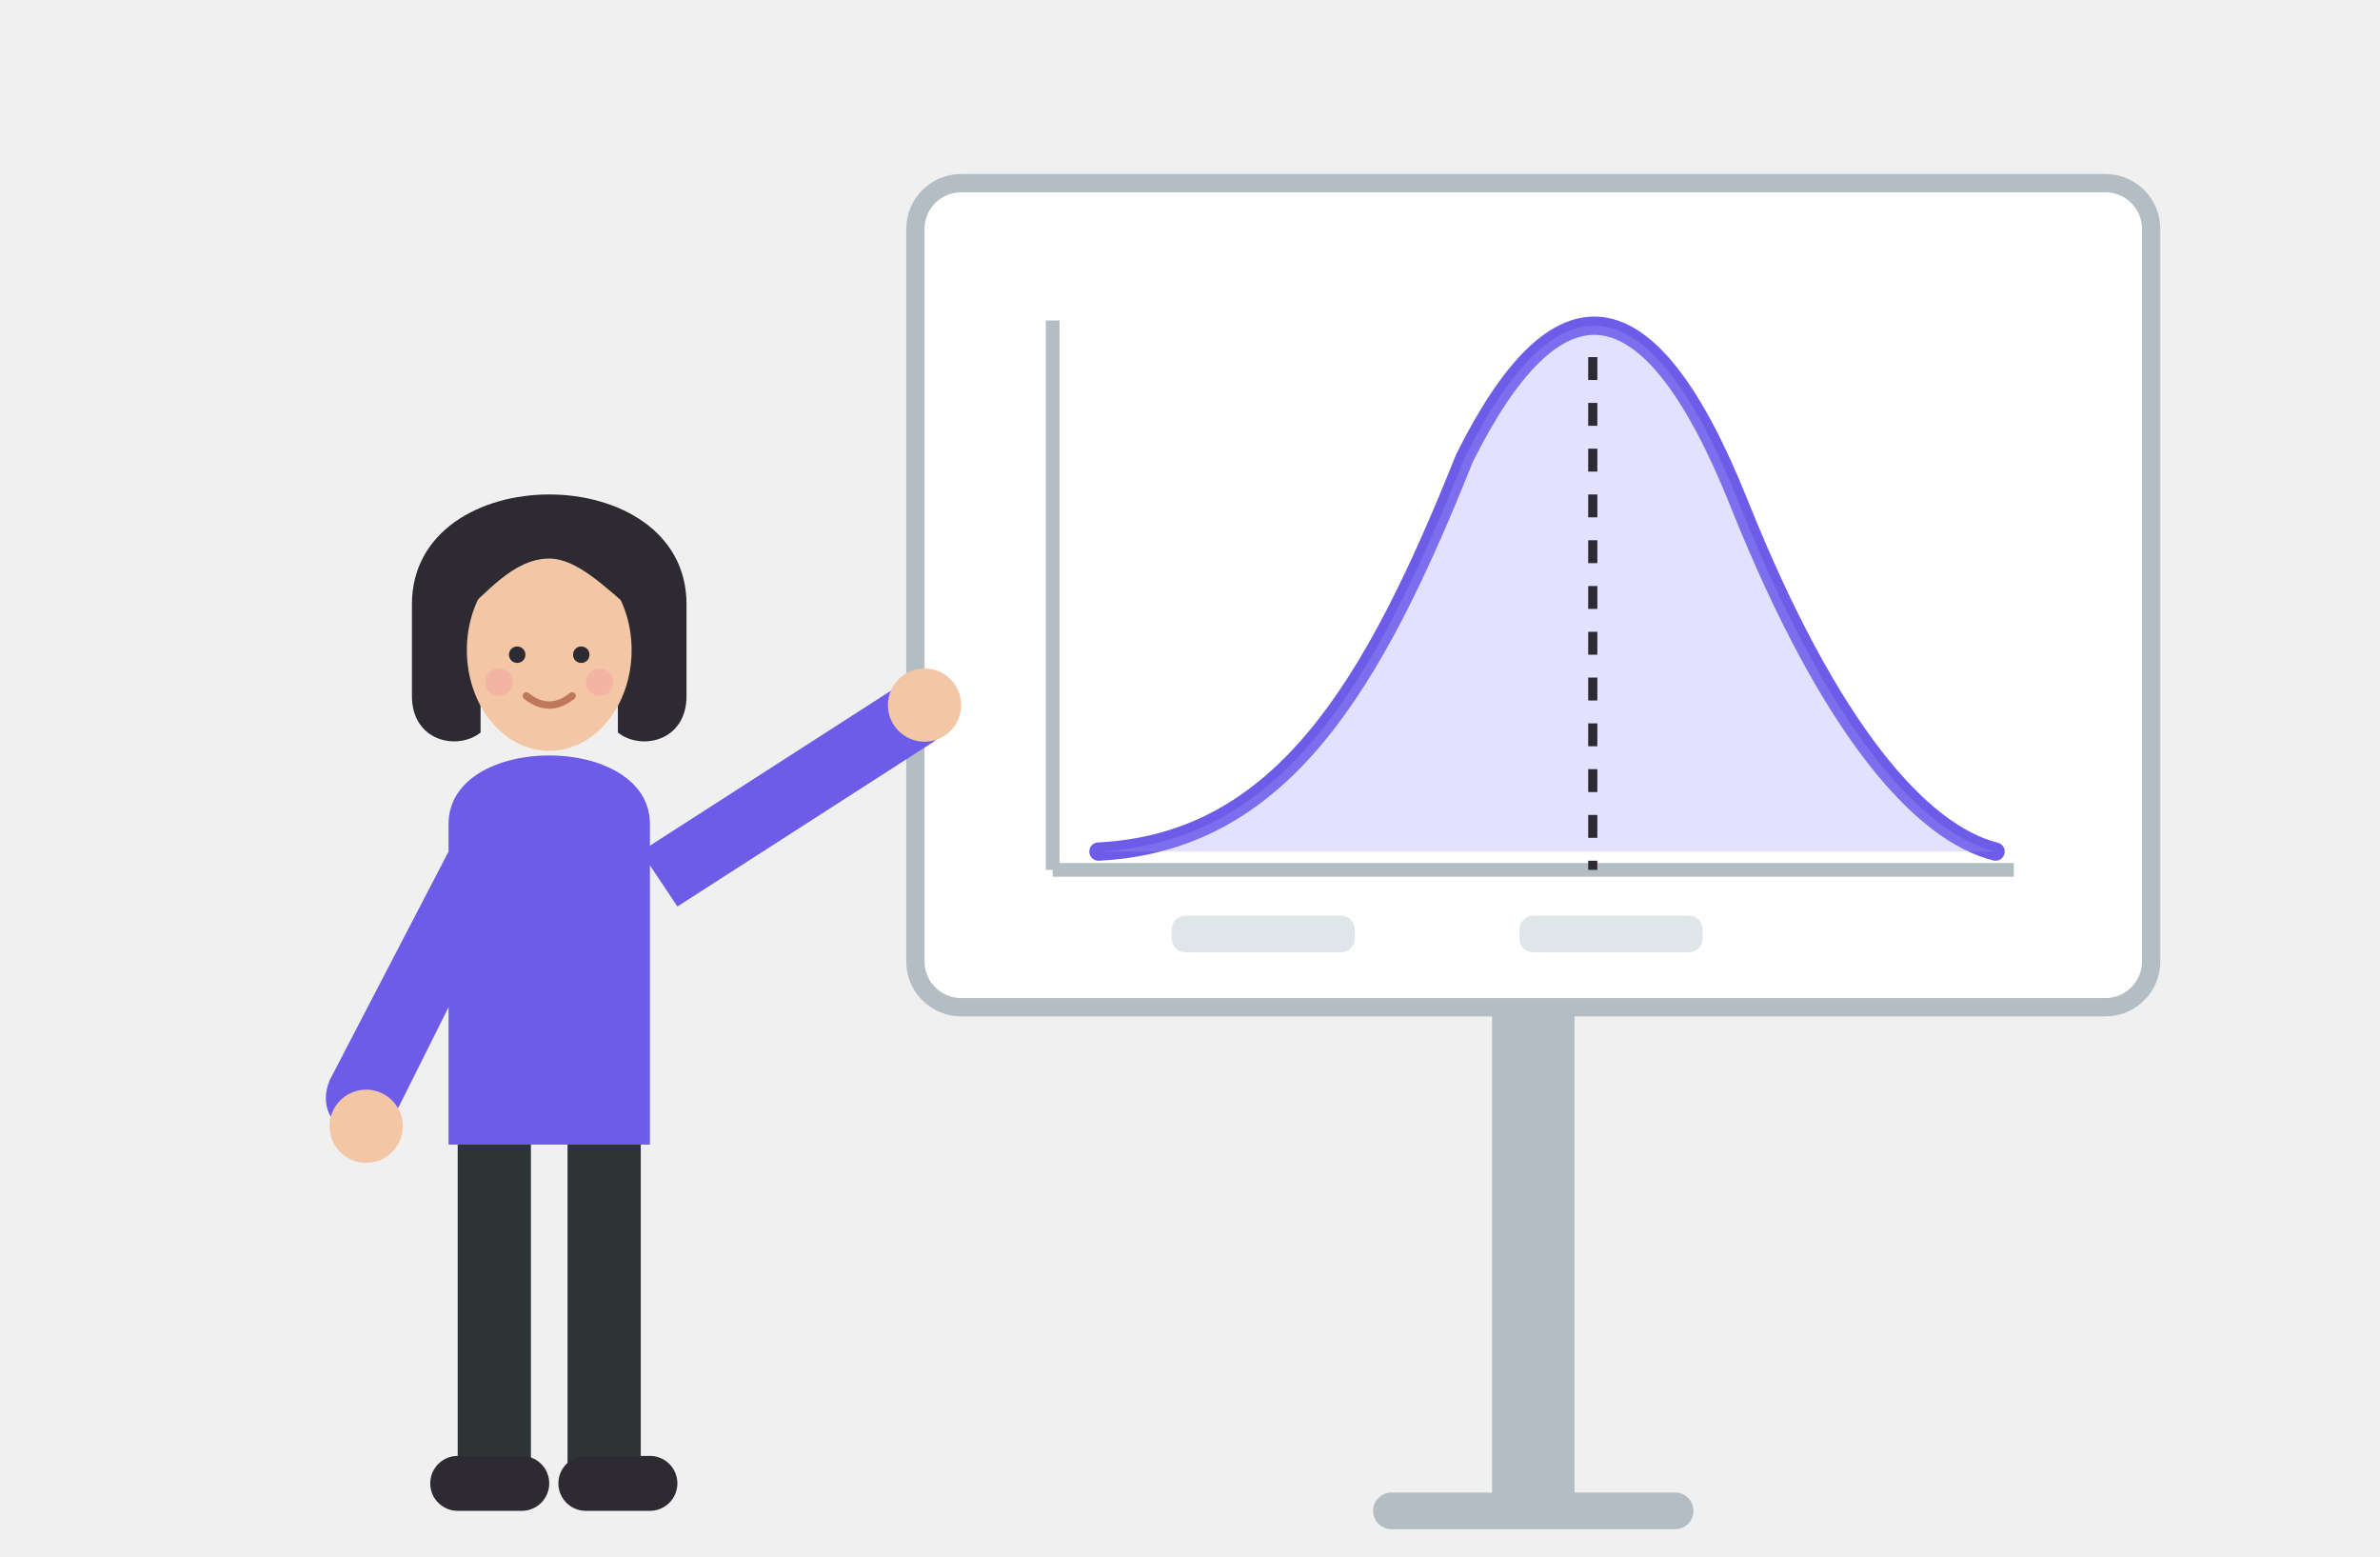
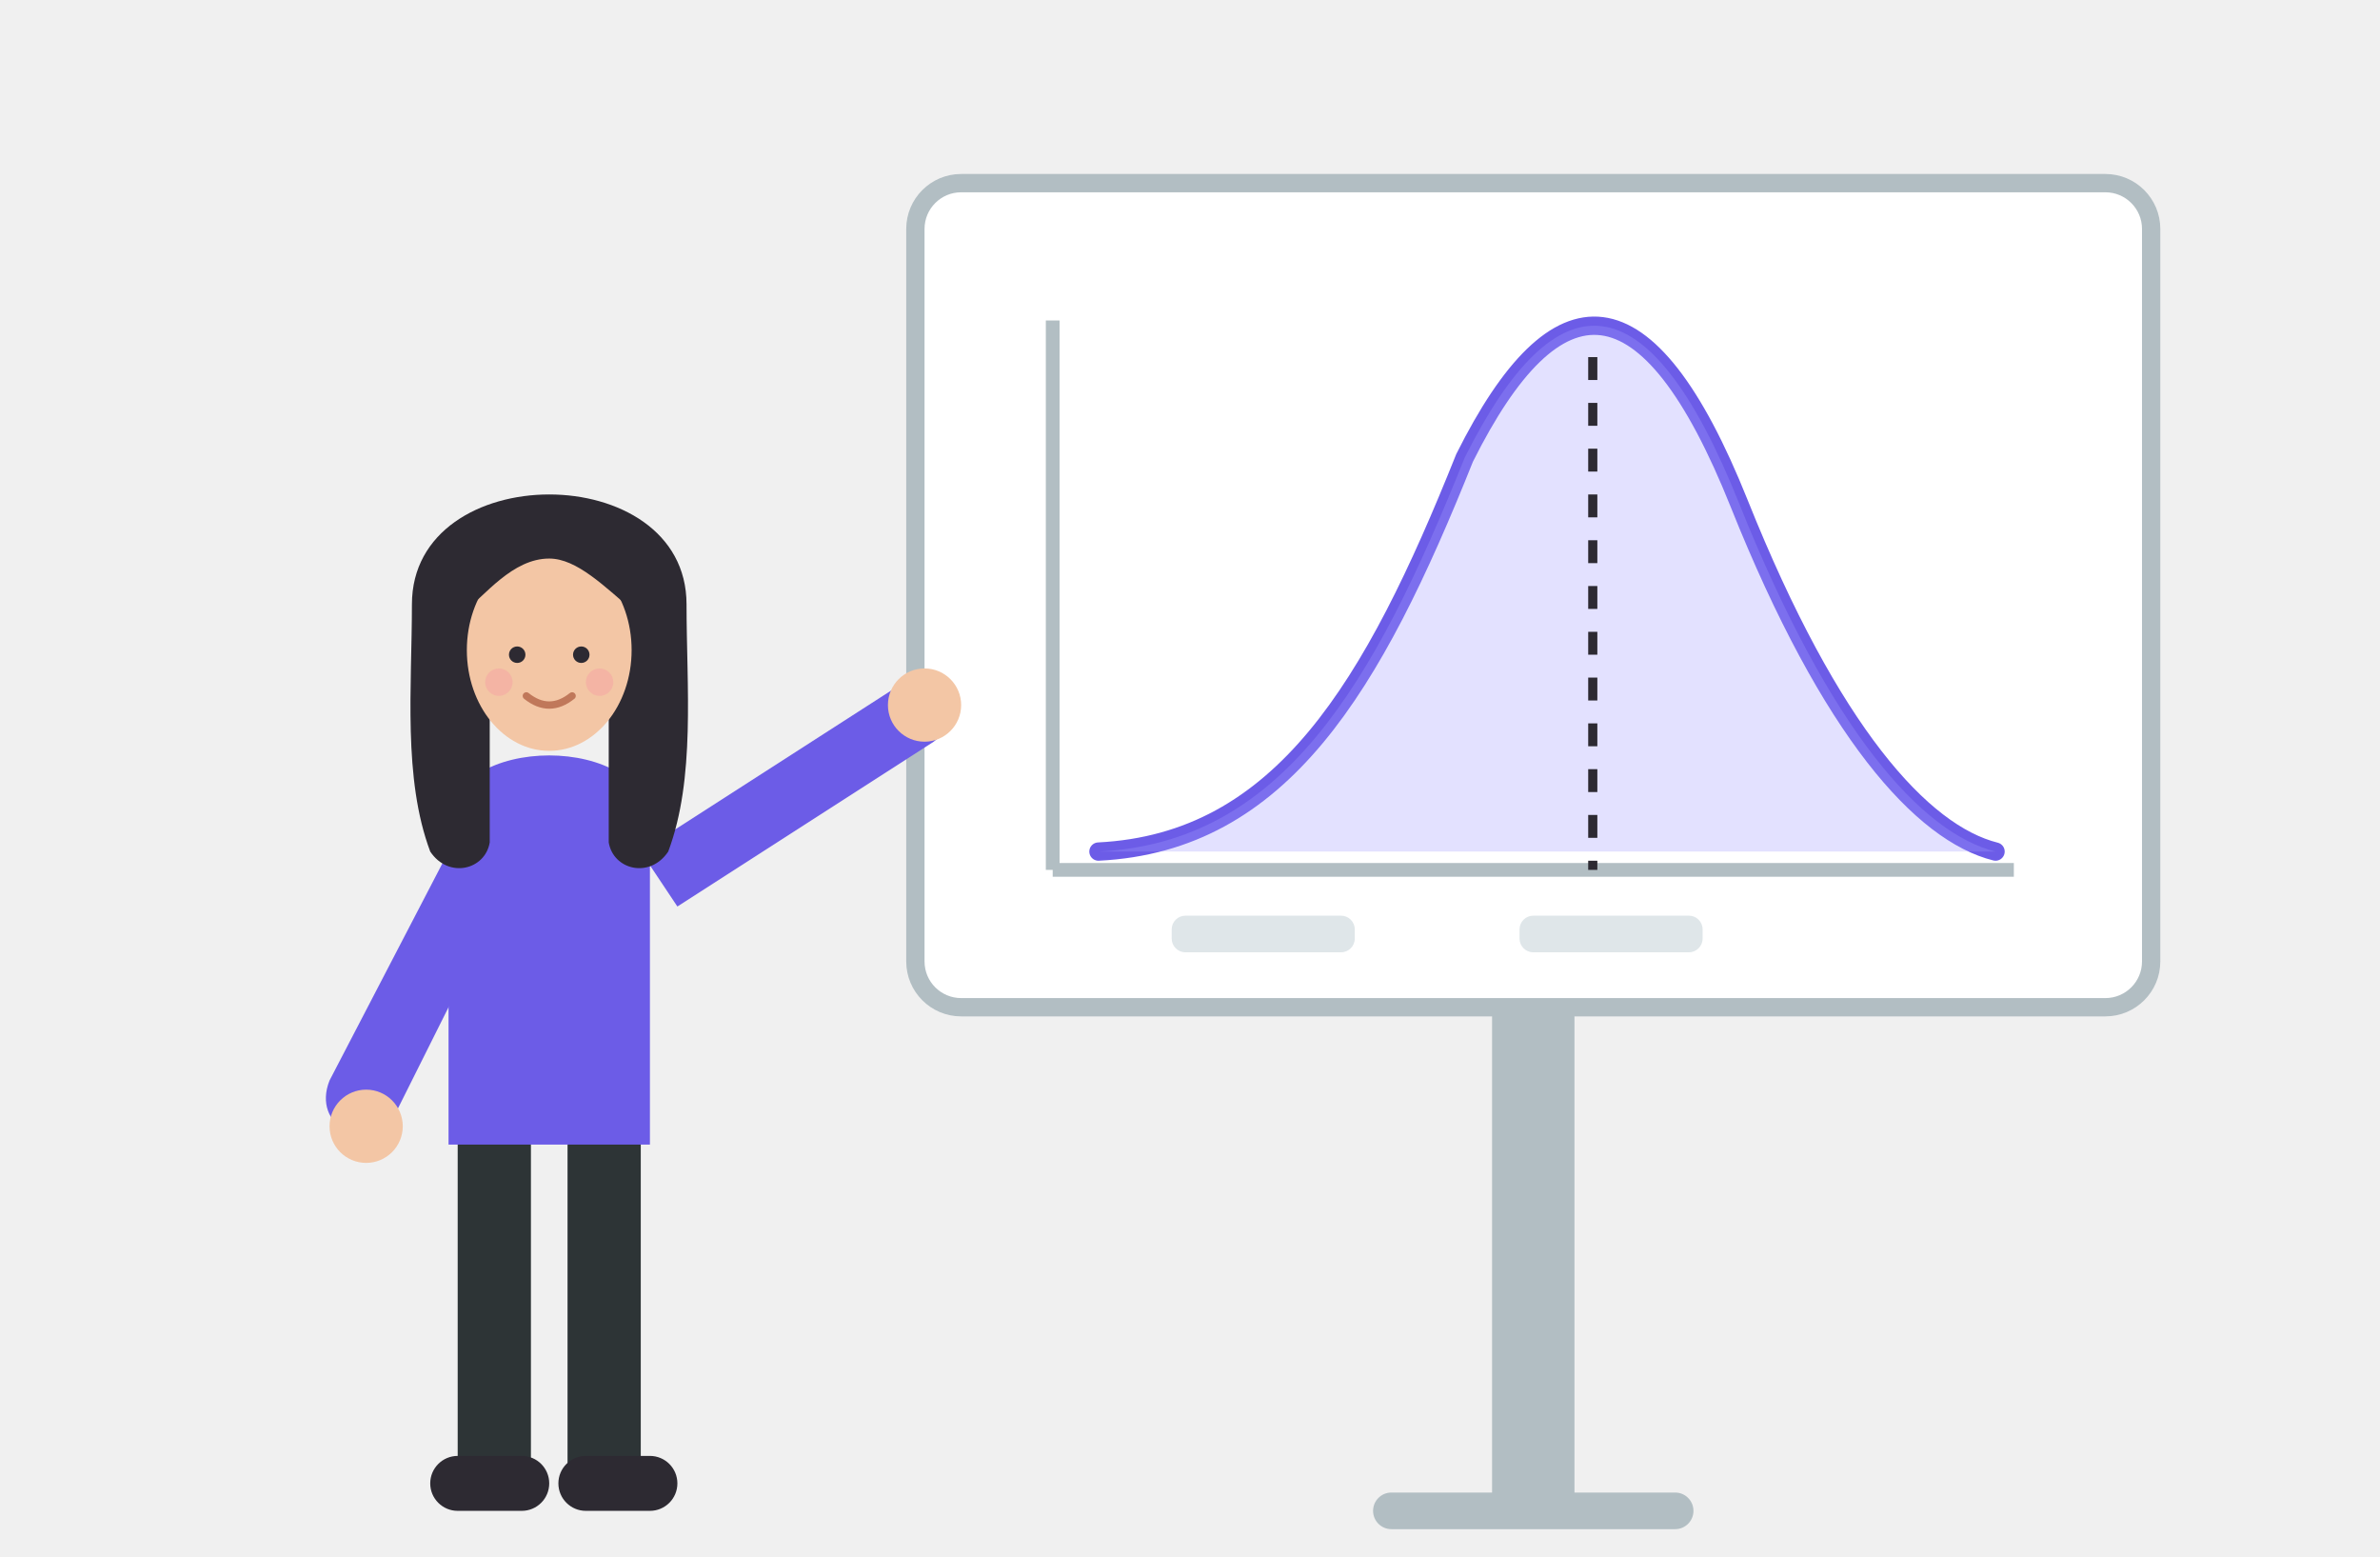
<svg xmlns="http://www.w3.org/2000/svg" viewBox="0 0 520 340" width="520" height="340" role="img">
  <rect x="200" y="40" width="270" height="180" rx="10" fill="#ffffff" stroke="#b2bec3" stroke-width="4" />
  <line x1="230" y1="190" x2="440" y2="190" stroke="#b2bec3" stroke-width="3" />
  <line x1="230" y1="70" x2="230" y2="190" stroke="#b2bec3" stroke-width="3" />
  <path d="M240,186 C280,184 300,150 320,100 C340,60 360,60 380,110 C400,160 420,182 436,186" stroke="#6c5ce7" stroke-width="4" fill="none" stroke-linecap="round" />
  <path d="M240,186 C280,184 300,150 320,100 C340,60 360,60 380,110 C400,160 420,182 436,186 Z" fill="#a29bfe" opacity="0.3" />
  <line x1="348" y1="78" x2="348" y2="190" stroke="#2d2a32" stroke-width="2" stroke-dasharray="5,5" />
  <rect x="256" y="200" width="40" height="8" rx="3" fill="#dfe6e9" />
  <rect x="332" y="200" width="40" height="8" rx="3" fill="#dfe6e9" />
  <rect x="326" y="220" width="18" height="110" fill="#b2bec3" />
  <rect x="300" y="326" width="70" height="8" rx="4" fill="#b2bec3" />
  <rect x="100" y="246" width="16" height="78" rx="4" fill="#2d3436" />
  <rect x="124" y="246" width="16" height="78" rx="4" fill="#2d3436" />
  <rect x="94" y="318" width="26" height="12" rx="6" fill="#2d2a32" />
  <rect x="122" y="318" width="26" height="12" rx="6" fill="#2d2a32" />
  <path d="M98,250 L98,180 C98,160 142,160 142,180 L142,250 Z" fill="#6c5ce7" />
  <path d="M98,186 L72,236 C68,246 80,252 86,244 L104,208 Z" fill="#6c5ce7" />
  <circle cx="80" cy="246" r="8" fill="#f3c6a5" />
  <path d="M140,186 L196,150 C204,145 212,156 204,162 L148,198 Z" fill="#6c5ce7" />
  <circle cx="202" cy="154" r="8" fill="#f3c6a5" />
  <g transform="translate(120,140) scale(1.0)">
-     <path d="M-30,-8 C-30,-40 30,-40 30,-8 L30,12 C30,22 20,24 15,20 L15,0 C14,-6 6,-12 0,-12 C-6,-12 -14,-6 -15,0 L-15,20 C-20,24 -30,22 -30,12 Z" fill="#2d2a32" />
+     <path d="M-30,-8 C-30,-40 30,-40 30,-8 C30,10 32,30 26,46 C22,52 14,50 13,44 L13,2 C12,-6 6,-12 0,-12 C-6,-12 -12,-6 -13,2 L-13,44 C-14,50 -22,52 -26,46 C-32,30 -30,10 -30,-8 Z" fill="#2d2a32" />
    <ellipse cx="0" cy="2" rx="18" ry="22" fill="#f3c6a5" />
    <path d="M-19,-6 C-16,-28 16,-28 19,-6 C12,-12 6,-18 0,-18 C-8,-18 -14,-10 -19,-6 Z" fill="#2d2a32" />
    <circle cx="-7" cy="3" r="1.8" fill="#2d2a32" />
    <circle cx="7" cy="3" r="1.8" fill="#2d2a32" />
    <path d="M-5,12 Q0,16 5,12" stroke="#c0785a" stroke-width="1.6" fill="none" stroke-linecap="round" />
    <circle cx="-11" cy="9" r="3" fill="#f5a9a3" opacity="0.6" />
    <circle cx="11" cy="9" r="3" fill="#f5a9a3" opacity="0.6" />
  </g>
</svg>
